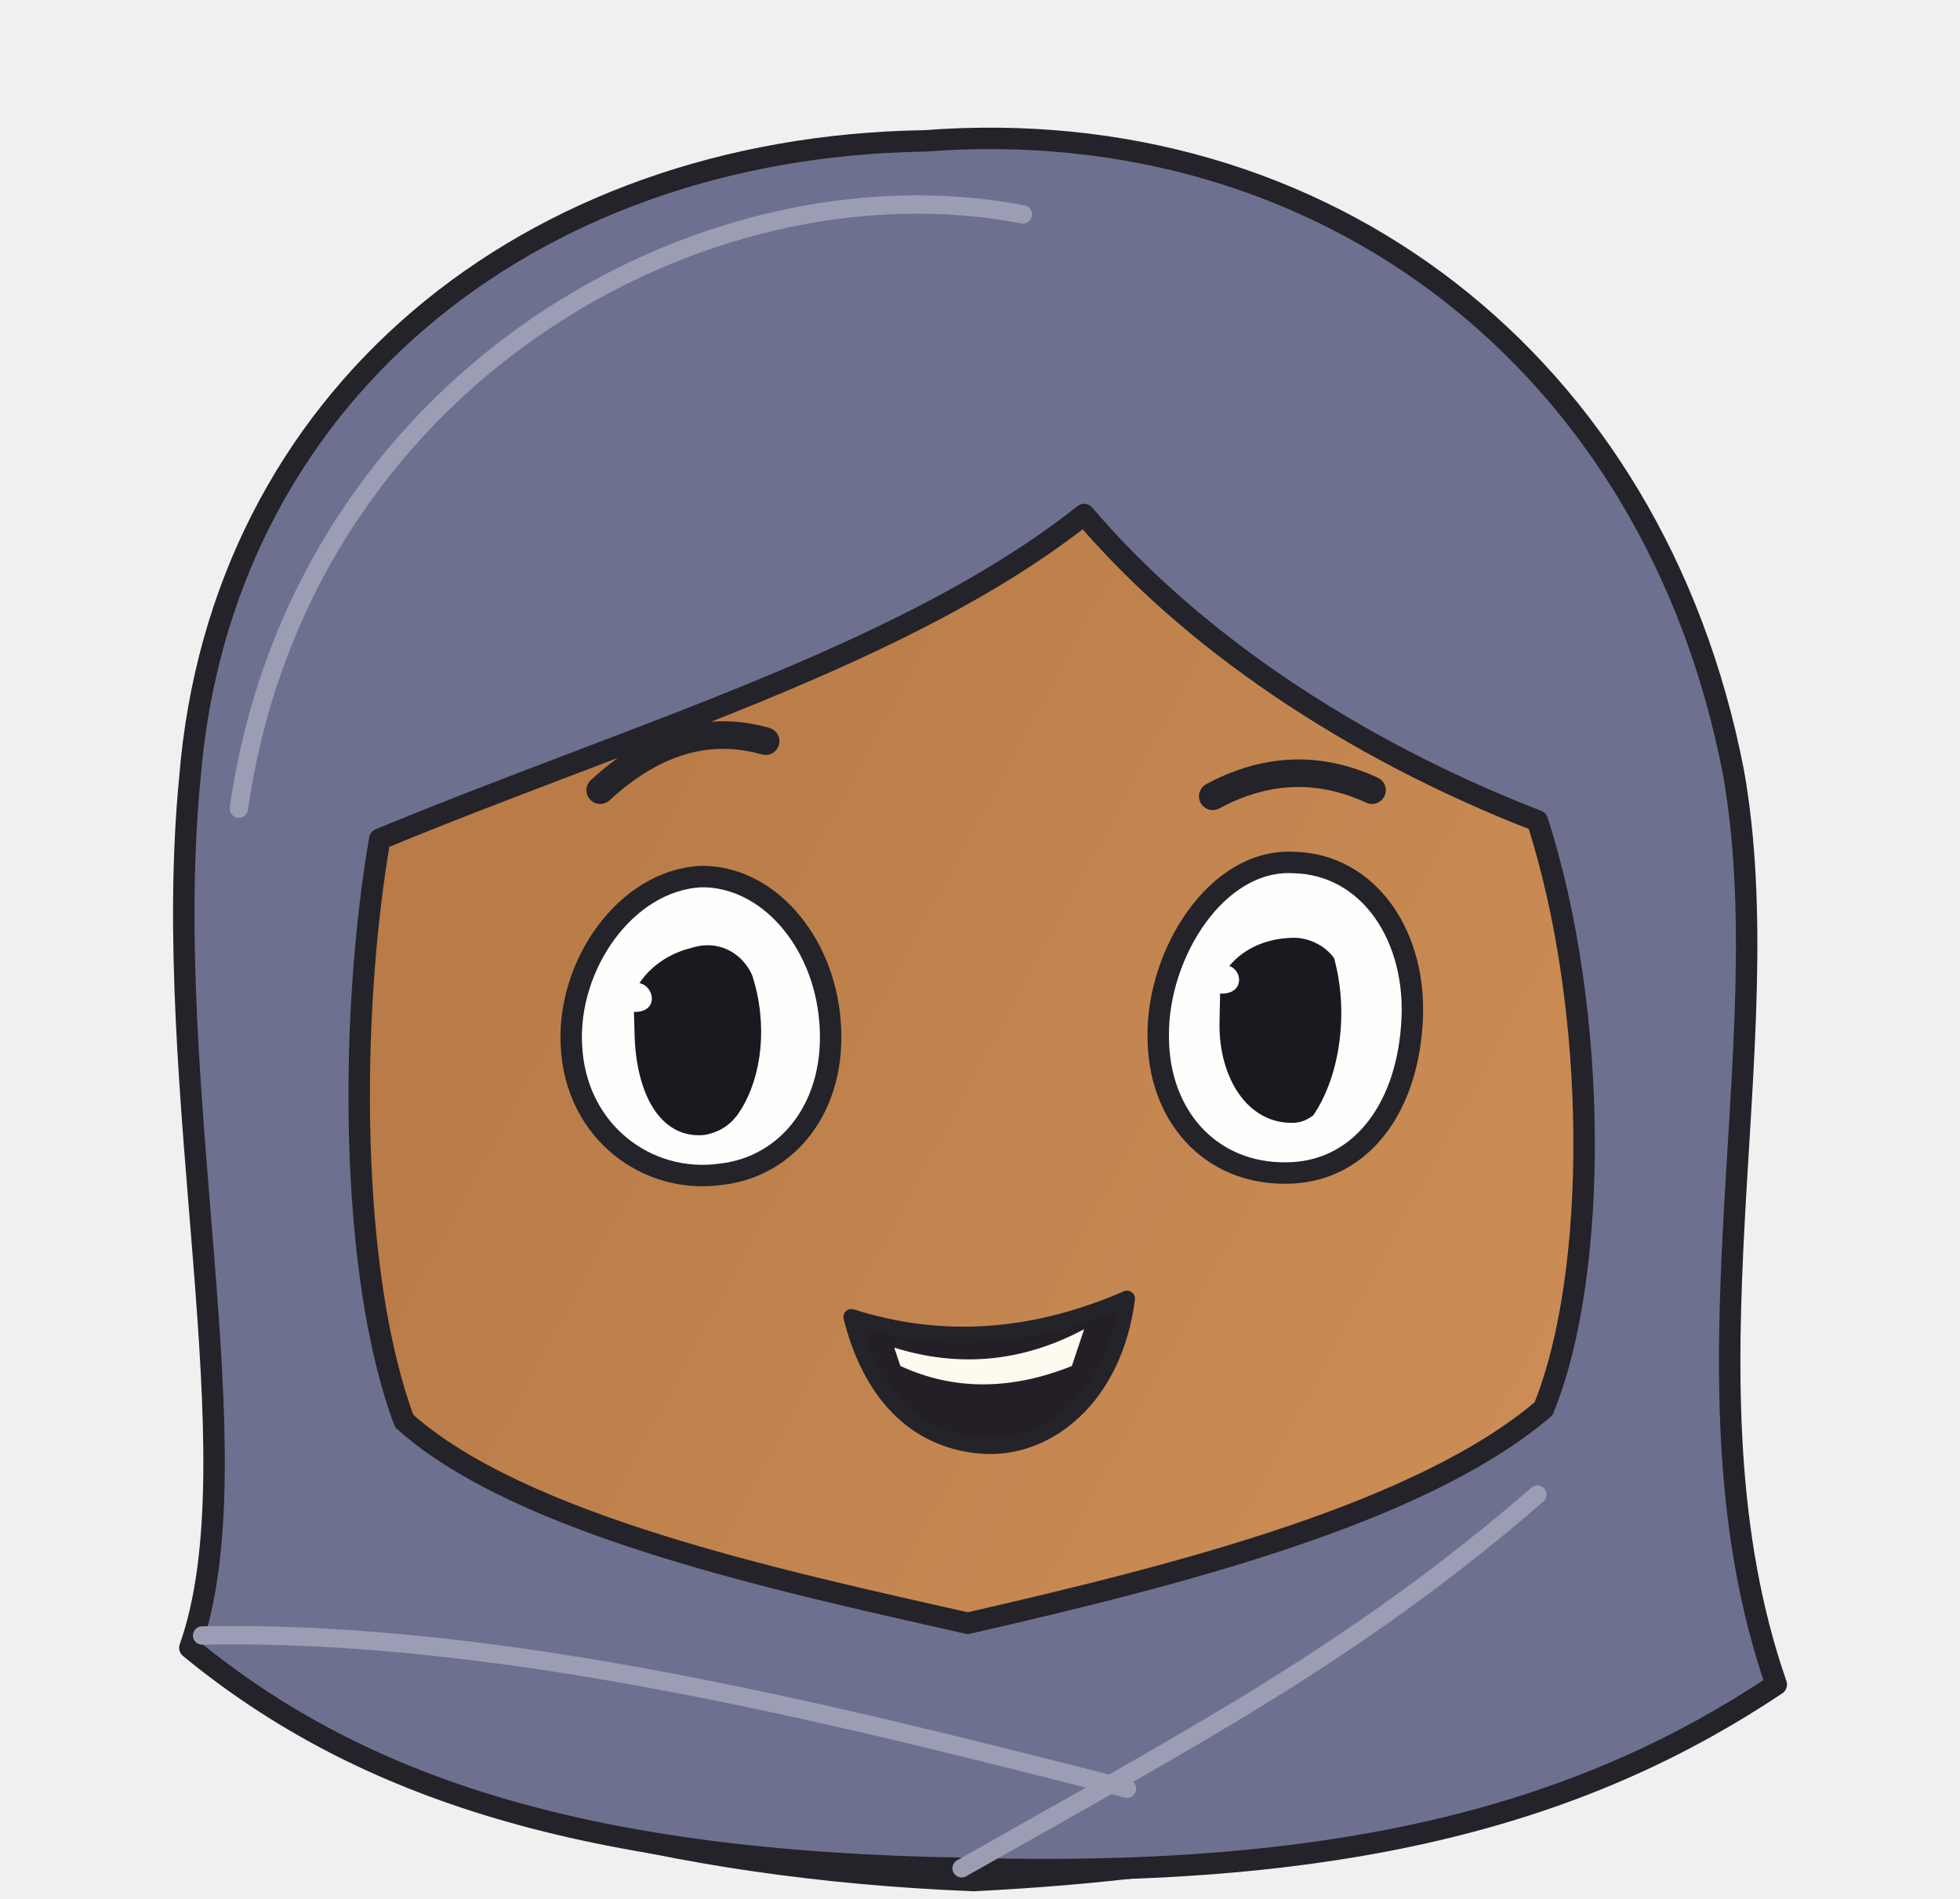
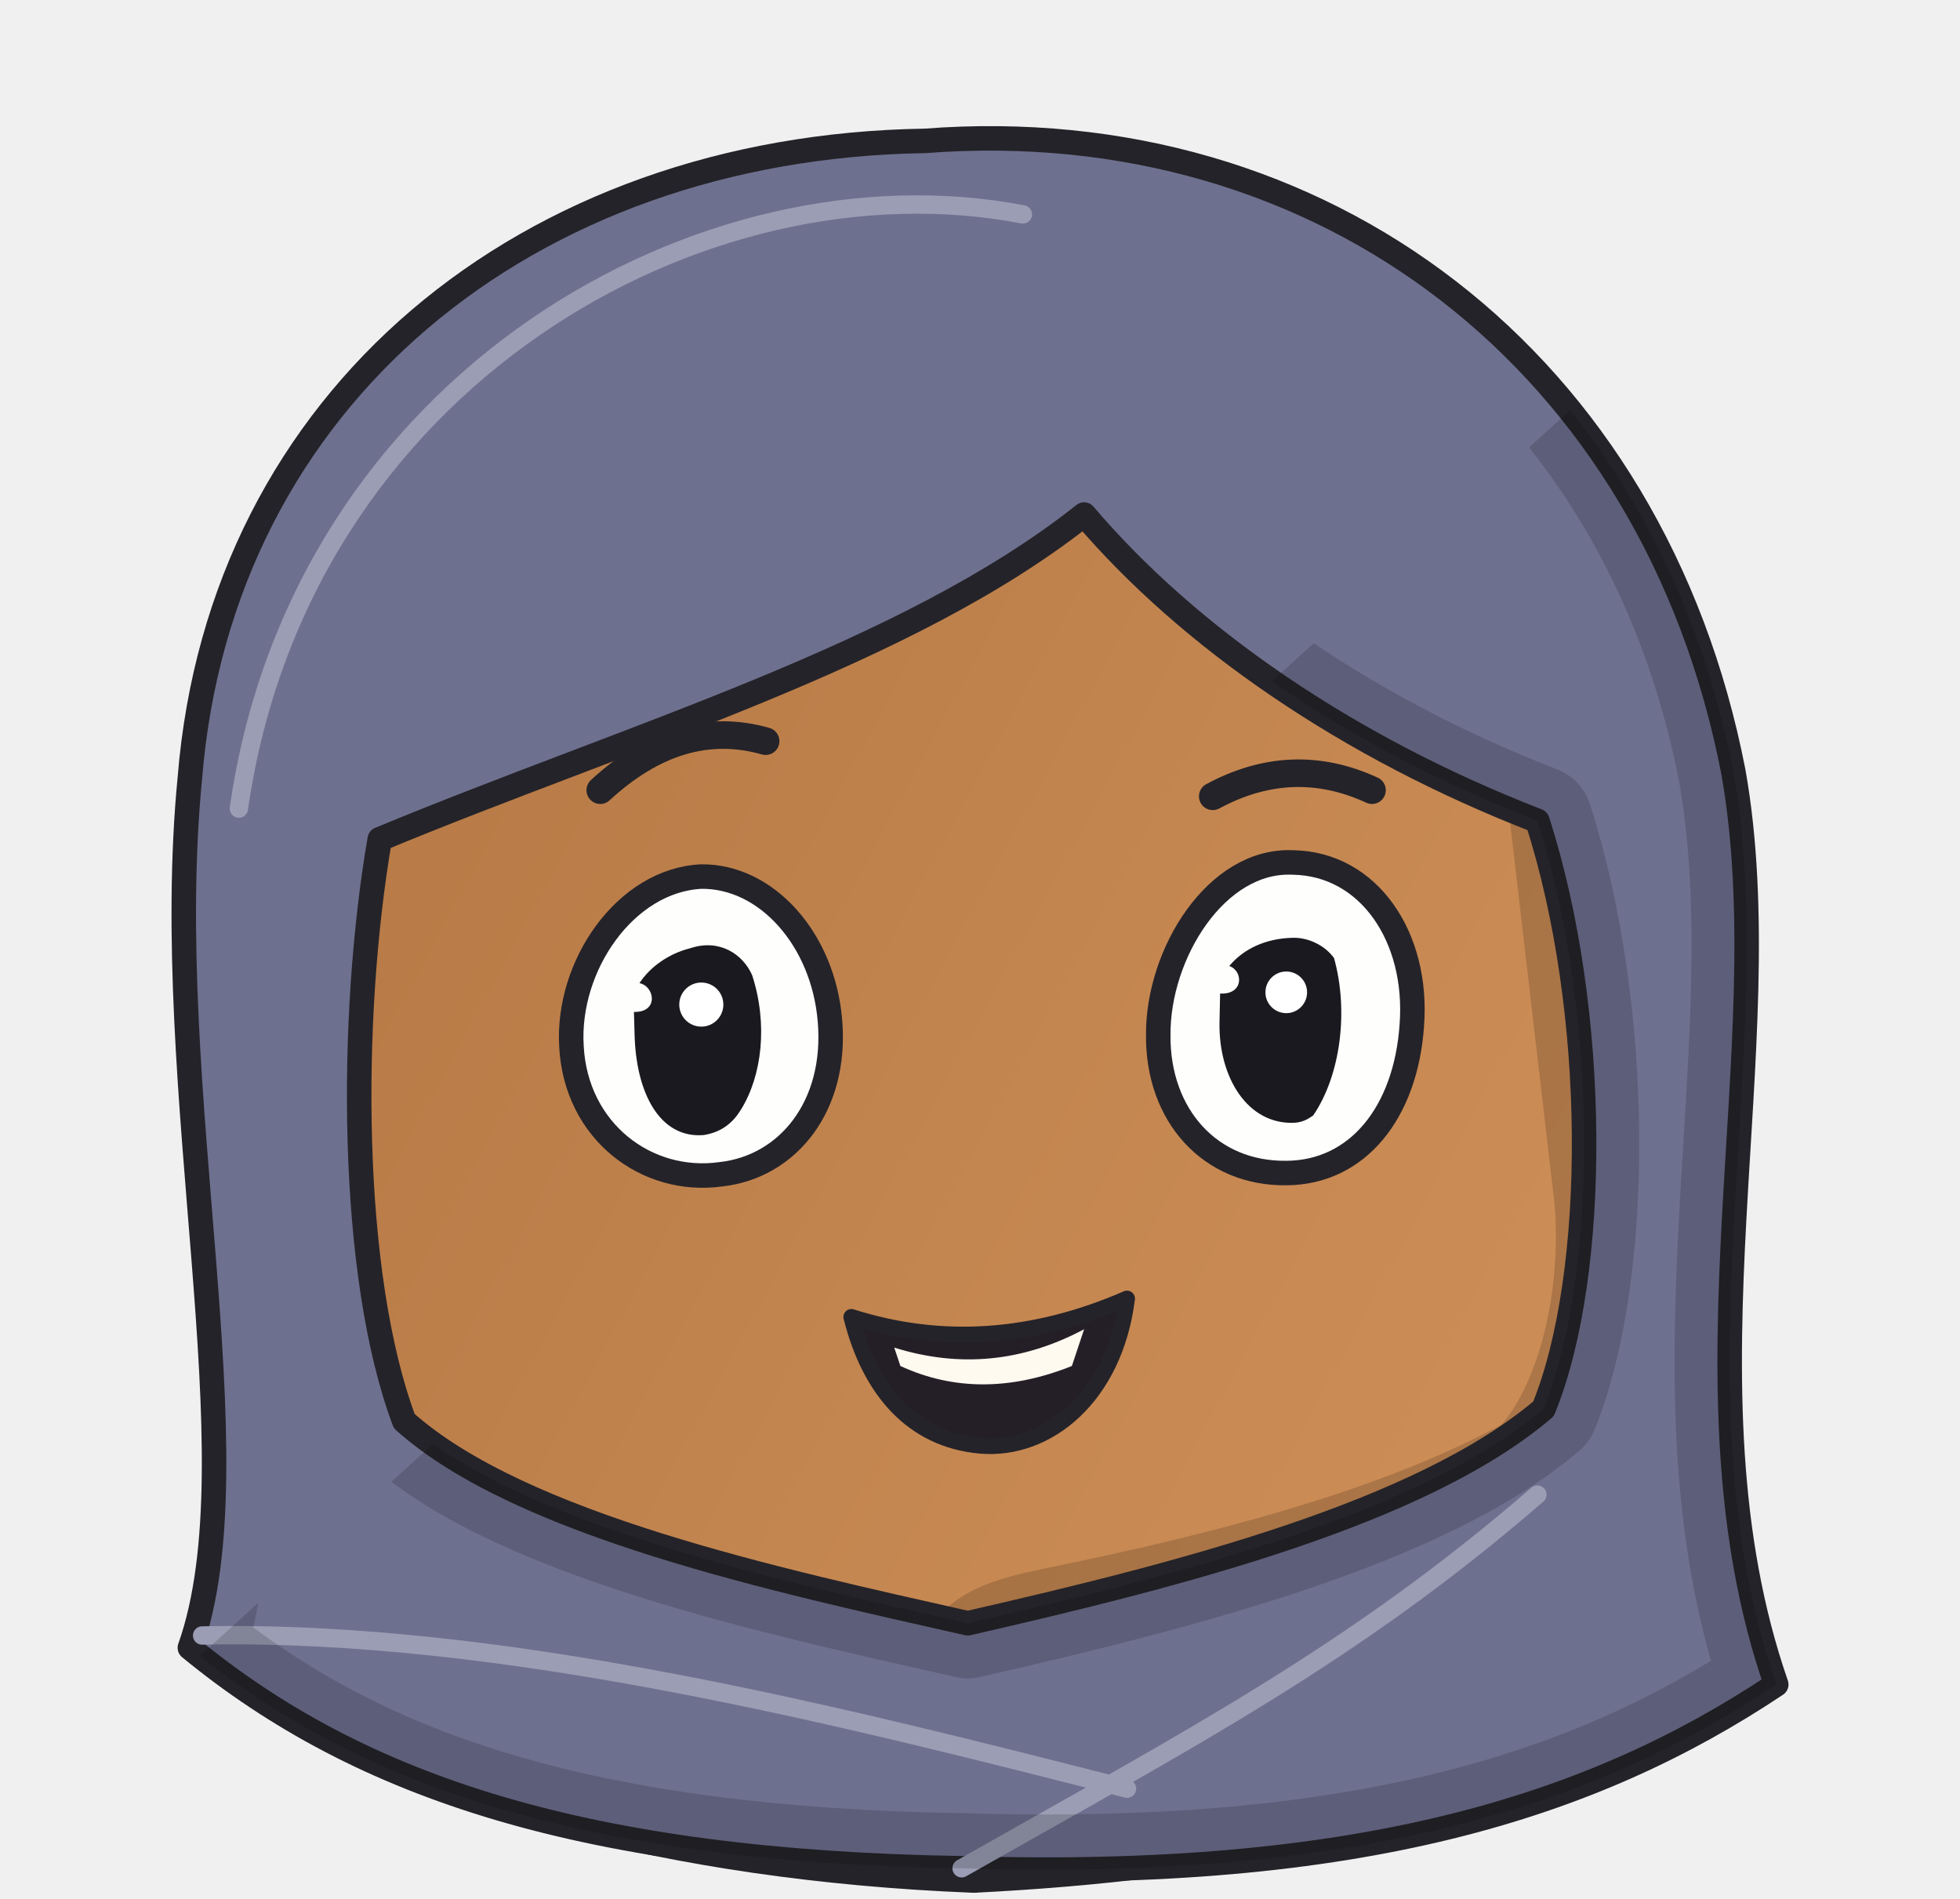
- <svg xmlns="http://www.w3.org/2000/svg" viewBox="0 0 320 310" fill="none" stroke="#242329" stroke-width="3.5" stroke-linecap="round" stroke-linejoin="round" role="img" aria-labelledby="art_of_disclosure-welcoming-title art_of_disclosure-welcoming-description">
+ <svg xmlns="http://www.w3.org/2000/svg" viewBox="0 0 320 310" fill="none" stroke="#242329" stroke-width="4" stroke-linecap="round" stroke-linejoin="round" role="img" aria-labelledby="art_of_disclosure-welcoming-title art_of_disclosure-welcoming-description">
  <defs>
    <linearGradient id="art_of_disclosure-welcoming-skin" x1="84" y1="144" x2="251" y2="234" gradientUnits="userSpaceOnUse">
      <stop stop-color="#B97B47" />
      <stop offset=".55" stop-color="#C48650" />
      <stop offset="1" stop-color="#CC8C55" />
    </linearGradient>
    <linearGradient id="art_of_disclosure-welcoming-hair" x1="151" y1="43" x2="158" y2="133" gradientUnits="userSpaceOnUse">
      <stop stop-color="#493225" />
      <stop offset=".5" stop-color="#533B2B" />
      <stop offset="1" stop-color="#33251E" />
    </linearGradient>
    <linearGradient id="art_of_disclosure-welcoming-mint" x1="155" y1="20" x2="162" y2="216" gradientUnits="userSpaceOnUse">
      <stop stop-color="#B5F3D6" />
      <stop offset=".55" stop-color="#AEF0D2" />
      <stop offset="1" stop-color="#ABEDCF" />
    </linearGradient>
    <linearGradient id="art_of_disclosure-welcoming-ear-cushion" x1="35" y1="147" x2="62" y2="200" gradientUnits="userSpaceOnUse">
      <stop stop-color="#309775" />
      <stop offset="1" stop-color="#349778" />
    </linearGradient>
    <linearGradient id="art_of_disclosure-welcoming-collar-fabric" x1="99" y1="244" x2="112" y2="301" gradientUnits="userSpaceOnUse">
      <stop stop-color="#18344F" />
      <stop offset="1" stop-color="#1D3959" />
    </linearGradient>
    <clipPath id="art_of_disclosure-welcoming-hair-boundary">
      <path d="M60.5 131.2C68.5 80.1 106.6 44 158.6 44.3C210.7 44.5 247.6 79.4 255.4 131.1C251.6 116.7 232 107 212.6 106.6C195.2 105.5 177.9 111 158.3 113.8C139 117 119.2 116.9 99.2 118.3C82 119.7 69.5 124.2 60.5 131.2Z" />
    </clipPath>
    <clipPath id="art_of_disclosure-welcoming-head-clip">
      <path d="M61 130.5C63 83 104 44 159 44C212 44 252 82 255 129L263.8 204.5C265 218.8 261.2 233.7 255.1 240.6C235 251.5 207.9 258.5 179.9 264.2C167.5 266.7 164.8 269.8 160.3 275C158.7 277.4 156.1 277.2 154.1 275C150.9 271 147 267.3 135.3 264.8C101.9 257.7 76.3 250.6 58.4 241.8C50.3 237.4 48.8 227.7 48.1 214.7L50.5 155Z" />
    </clipPath>
    <clipPath id="art_of_disclosure-welcoming-confident-eyes">
      <path d="M90 158L238 148L238 199L90 199Z" />
    </clipPath>
    <clipPath id="art_of_disclosure-welcoming-soft-lids">
      <path d="M90 160Q114 149 139 157L139 199L90 199ZM185 157Q210 145 236 153L236 199L185 199Z" />
    </clipPath>
+     <clipPath id="art_of_disclosure-welcoming-fin-half">
+       <path d="M330 0H420V420H0V300Z" />
+     </clipPath>
+     <clipPath id="art_of_disclosure-welcoming-fin-collar-front">
+       <path d="M156 271C191 267 228 257 259 245L267 281C237 298 199 305 159 307Z" />
+     </clipPath>
+     <clipPath id="art_of_disclosure-welcoming-fin-hat">
+       <path d="M31 269C42 238 26 178 31 127C36 65 86 24 151 23C216 18 270 59 283 126C291 171 273 226 290 275C260 295 222 307 157 305C96 304 59 292 31 269ZM62 137C57 166 57 208 66 232C85 249 127 258 158 265C193 257 232 247 252 230C261 208 261 165 251 134C220 122 194 104 177 84C148 107 103 120 62 137Z" />
+     </clipPath>
  </defs>
  <g id="art_of_disclosure-welcoming-head">
-     <path d="M61 130.5C63 83 104 44 159 44C212 44 252 82 255 129L263.8 204.5C265 218.8 261.2 233.7 255.1 240.6C235 251.5 207.9 258.5 179.9 264.2C167.5 266.7 164.8 269.8 160.3 275C158.7 277.4 156.1 277.2 154.1 275C150.9 271 147 267.3 135.3 264.8C101.9 257.7 76.3 250.6 58.4 241.8C50.3 237.4 48.8 227.7 48.1 214.7L50.5 155Z" fill="url(#art_of_disclosure-welcoming-skin)" stroke-width="4" />
+     <path d="M61 130.5C63 83 104 44 159 44C212 44 252 82 255 129L263.8 204.5C265 218.8 261.2 233.7 255.1 240.6C235 251.5 207.9 258.5 179.9 264.2C167.5 266.7 164.8 269.8 160.3 275C158.7 277.4 156.1 277.2 154.1 275C150.9 271 147 267.3 135.3 264.8C101.9 257.7 76.3 250.6 58.4 241.8C50.3 237.4 48.8 227.7 48.1 214.7L50.5 155Z" fill="url(#art_of_disclosure-welcoming-skin)" stroke-width="4.6" />
  </g>
+   <g clip-path="url(#art_of_disclosure-welcoming-head-clip)" stroke="none">
+     <path d="M61 130.5C63 83 104 44 159 44C212 44 252 82 255 129L263.8 204.5C265 218.8 261.2 233.7 255.1 240.6C235 251.5 207.9 258.5 179.9 264.2C167.5 266.7 164.8 269.8 160.3 275C158.7 277.4 156.1 277.2 154.1 275C150.9 271 147 267.3 135.3 264.8C101.9 257.7 76.3 250.6 58.4 241.8C50.3 237.4 48.8 227.7 48.1 214.7L50.5 155Z" fill="#000000" fill-opacity=".16" />
+     <path d="M61 130.5C63 83 104 44 159 44C212 44 252 82 255 129L263.8 204.5C265 218.8 261.2 233.7 255.1 240.6C235 251.5 207.9 258.5 179.9 264.2C167.5 266.7 164.8 269.8 160.3 275C158.7 277.4 156.1 277.2 154.1 275C150.9 271 147 267.3 135.3 264.8C101.9 257.7 76.3 250.6 58.4 241.8C50.3 237.4 48.8 227.7 48.1 214.7L50.5 155Z" transform="translate(-10 -8)" fill="url(#art_of_disclosure-welcoming-skin)" />
+   </g>
+   <path d="M61 130.5C63 83 104 44 159 44C212 44 252 82 255 129L263.8 204.5C265 218.8 261.2 233.7 255.1 240.6C235 251.5 207.9 258.5 179.9 264.2C167.5 266.7 164.8 269.8 160.3 275C158.7 277.4 156.1 277.2 154.1 275C150.9 271 147 267.3 135.3 264.8C101.9 257.7 76.3 250.6 58.4 241.8C50.3 237.4 48.8 227.7 48.1 214.7L50.5 155Z" fill="none" stroke-width="4.6" />
  <g id="art_of_disclosure-welcoming-collar">
-     <path d="M53 246C94 264 128 267 156 271L159 307C108 305 70 293 47 280Z" fill="#FAF5E9" stroke-width="3.5" />
-     <path d="M156 271C191 267 228 257 259 245L267 281C237 298 199 305 159 307Z" fill="#FAF5E9" stroke-width="3.5" />
+     <path d="M53 246C94 264 128 267 156 271L159 307C108 305 70 293 47 280Z" fill="#FAF5E9" stroke-width="4" />
+     <path d="M156 271C191 267 228 257 259 245L267 281C237 298 199 305 159 307Z" fill="#FAF5E9" stroke-width="4" />
    <circle cx="177" cy="289" r="4" fill="#B1A289" />
+   </g>
+   <g clip-path="url(#art_of_disclosure-welcoming-fin-collar-front)">
+     <g clip-path="url(#art_of_disclosure-welcoming-fin-half)">
+       <path d="M156 271C191 267 228 257 259 245L267 281C237 298 199 305 159 307Z" fill="none" stroke="#000000" stroke-opacity=".16" stroke-width="18" />
+     </g>
  </g>
  <g id="art_of_disclosure-welcoming-expression-welcoming">
    <g id="art_of_disclosure-welcoming-eyebrows">
      <path d="M98 129Q111 117 125 121" fill="none" stroke-width="4.5" />
      <path d="M198 130Q211 123 224 129" fill="none" stroke-width="4.5" />
    </g>
    <g id="art_of_disclosure-welcoming-eyes">
-       <path id="art_of_disclosure-welcoming-eye-white-left" d="M114.5 143.1C125.2 143 134.4 153.4 135.5 166.6C136.7 180.6 128.6 190.5 117.7 191.7C105.6 193.4 94 184.7 93.3 170.8C92.5 157.7 102.1 143.7 114.5 143.1Z" fill="#FEFEFD" stroke-width="3.5" />
+       <path id="art_of_disclosure-welcoming-eye-white-left" d="M114.5 143.1C125.2 143 134.4 153.4 135.5 166.6C136.7 180.6 128.6 190.5 117.7 191.7C105.6 193.4 94 184.7 93.3 170.8C92.5 157.7 102.1 143.7 114.5 143.1Z" fill="#FEFEFD" stroke-width="4" />
      <g transform="translate(-11 1)">
        <path d="M123.7 153.8C128.5 152.2 132.3 154.8 133.8 158.2C136.4 166.2 135.4 174.6 132 180.1C130.8 182.1 129 183.8 125.9 184.3C118.7 184.9 114.8 177.4 114.6 167.7L114.5 164.2C118.6 164.3 117.9 160 115.4 159.5C117.1 156.9 120.1 154.7 123.7 153.8Z" fill="#19191F" stroke="none" />
+         <circle cx="125.5" cy="163" r="3.6" fill="#FFFFFF" stroke="none" />
      </g>
-       <path id="art_of_disclosure-welcoming-eye-white-right" d="M211.1 140.8C223.5 141 231.6 153 230.5 167.4C229.5 181.7 221.6 191.4 210.1 191.5C197.6 191.7 189 182.1 189.1 169C189 155.7 198.6 140.2 211.1 140.8Z" fill="#FEFEFD" stroke-width="3.5" />
+       <path id="art_of_disclosure-welcoming-eye-white-right" d="M211.1 140.8C223.5 141 231.6 153 230.5 167.4C229.5 181.7 221.6 191.4 210.1 191.5C197.6 191.7 189 182.1 189.1 169C189 155.7 198.6 140.2 211.1 140.8Z" fill="#FEFEFD" stroke-width="4" />
      <g transform="translate(-11 1)">
        <path d="M222 152.1C224.4 152 227.2 153.2 228.8 155.4C231.2 164 229.9 174.5 225.4 181.1C224.9 181.4 224 182.2 222.3 182.3C214.6 182.6 210 174.8 210.1 166.1L210.2 161.2C214.1 161.4 214 157.5 211.7 156.7C214.1 153.8 217.8 152.2 222 152.1Z" fill="#19191F" stroke="none" />
+         <circle cx="221" cy="161" r="3.4" fill="#FFFFFF" stroke="none" />
      </g>
    </g>
    <path d="M139 215Q161 222 184 212C182 228 171 237 160 236C149 235 142 227 139 215Z" fill="#241F27" stroke-width="2.6" />
    <path d="M146 220Q162 225 177 217L175 223Q160 229 147 223Z" fill="#FFFAF0" stroke-width="0" />
  </g>
  <g id="art_of_disclosure-welcoming-headgear">
-     <path d="M31 269C42 238 26 178 31 127C36 65 86 24 151 23C216 18 270 59 283 126C291 171 273 226 290 275C260 295 222 307 157 305C96 304 59 292 31 269ZM62 137C57 166 57 208 66 232C85 249 127 258 158 265C193 257 232 247 252 230C261 208 261 165 251 134C220 122 194 104 177 84C148 107 103 120 62 137Z" fill="#6E708F" stroke-width="3.5" fill-rule="evenodd" />
+     <path d="M31 269C42 238 26 178 31 127C36 65 86 24 151 23C216 18 270 59 283 126C291 171 273 226 290 275C260 295 222 307 157 305C96 304 59 292 31 269ZM62 137C57 166 57 208 66 232C85 249 127 258 158 265C193 257 232 247 252 230C261 208 261 165 251 134C220 122 194 104 177 84C148 107 103 120 62 137Z" fill="#6E708F" stroke-width="4" fill-rule="evenodd" />
    <path d="M33 267C82 266 137 280 184 292M251 244C221 270 194 284 157 305M39 132C49 62 115 25 167 35" fill="none" stroke-width="3" stroke="#9A9DB4" />
  </g>
+   <g clip-path="url(#art_of_disclosure-welcoming-fin-hat)">
+     <g clip-path="url(#art_of_disclosure-welcoming-fin-half)">
+       <path d="M31 269C42 238 26 178 31 127C36 65 86 24 151 23C216 18 270 59 283 126C291 171 273 226 290 275C260 295 222 307 157 305C96 304 59 292 31 269ZM62 137C57 166 57 208 66 232C85 249 127 258 158 265C193 257 232 247 252 230C261 208 261 165 251 134C220 122 194 104 177 84C148 107 103 120 62 137Z" fill="none" stroke="#000000" stroke-opacity=".16" stroke-width="18" />
+     </g>
+   </g>
</svg>
